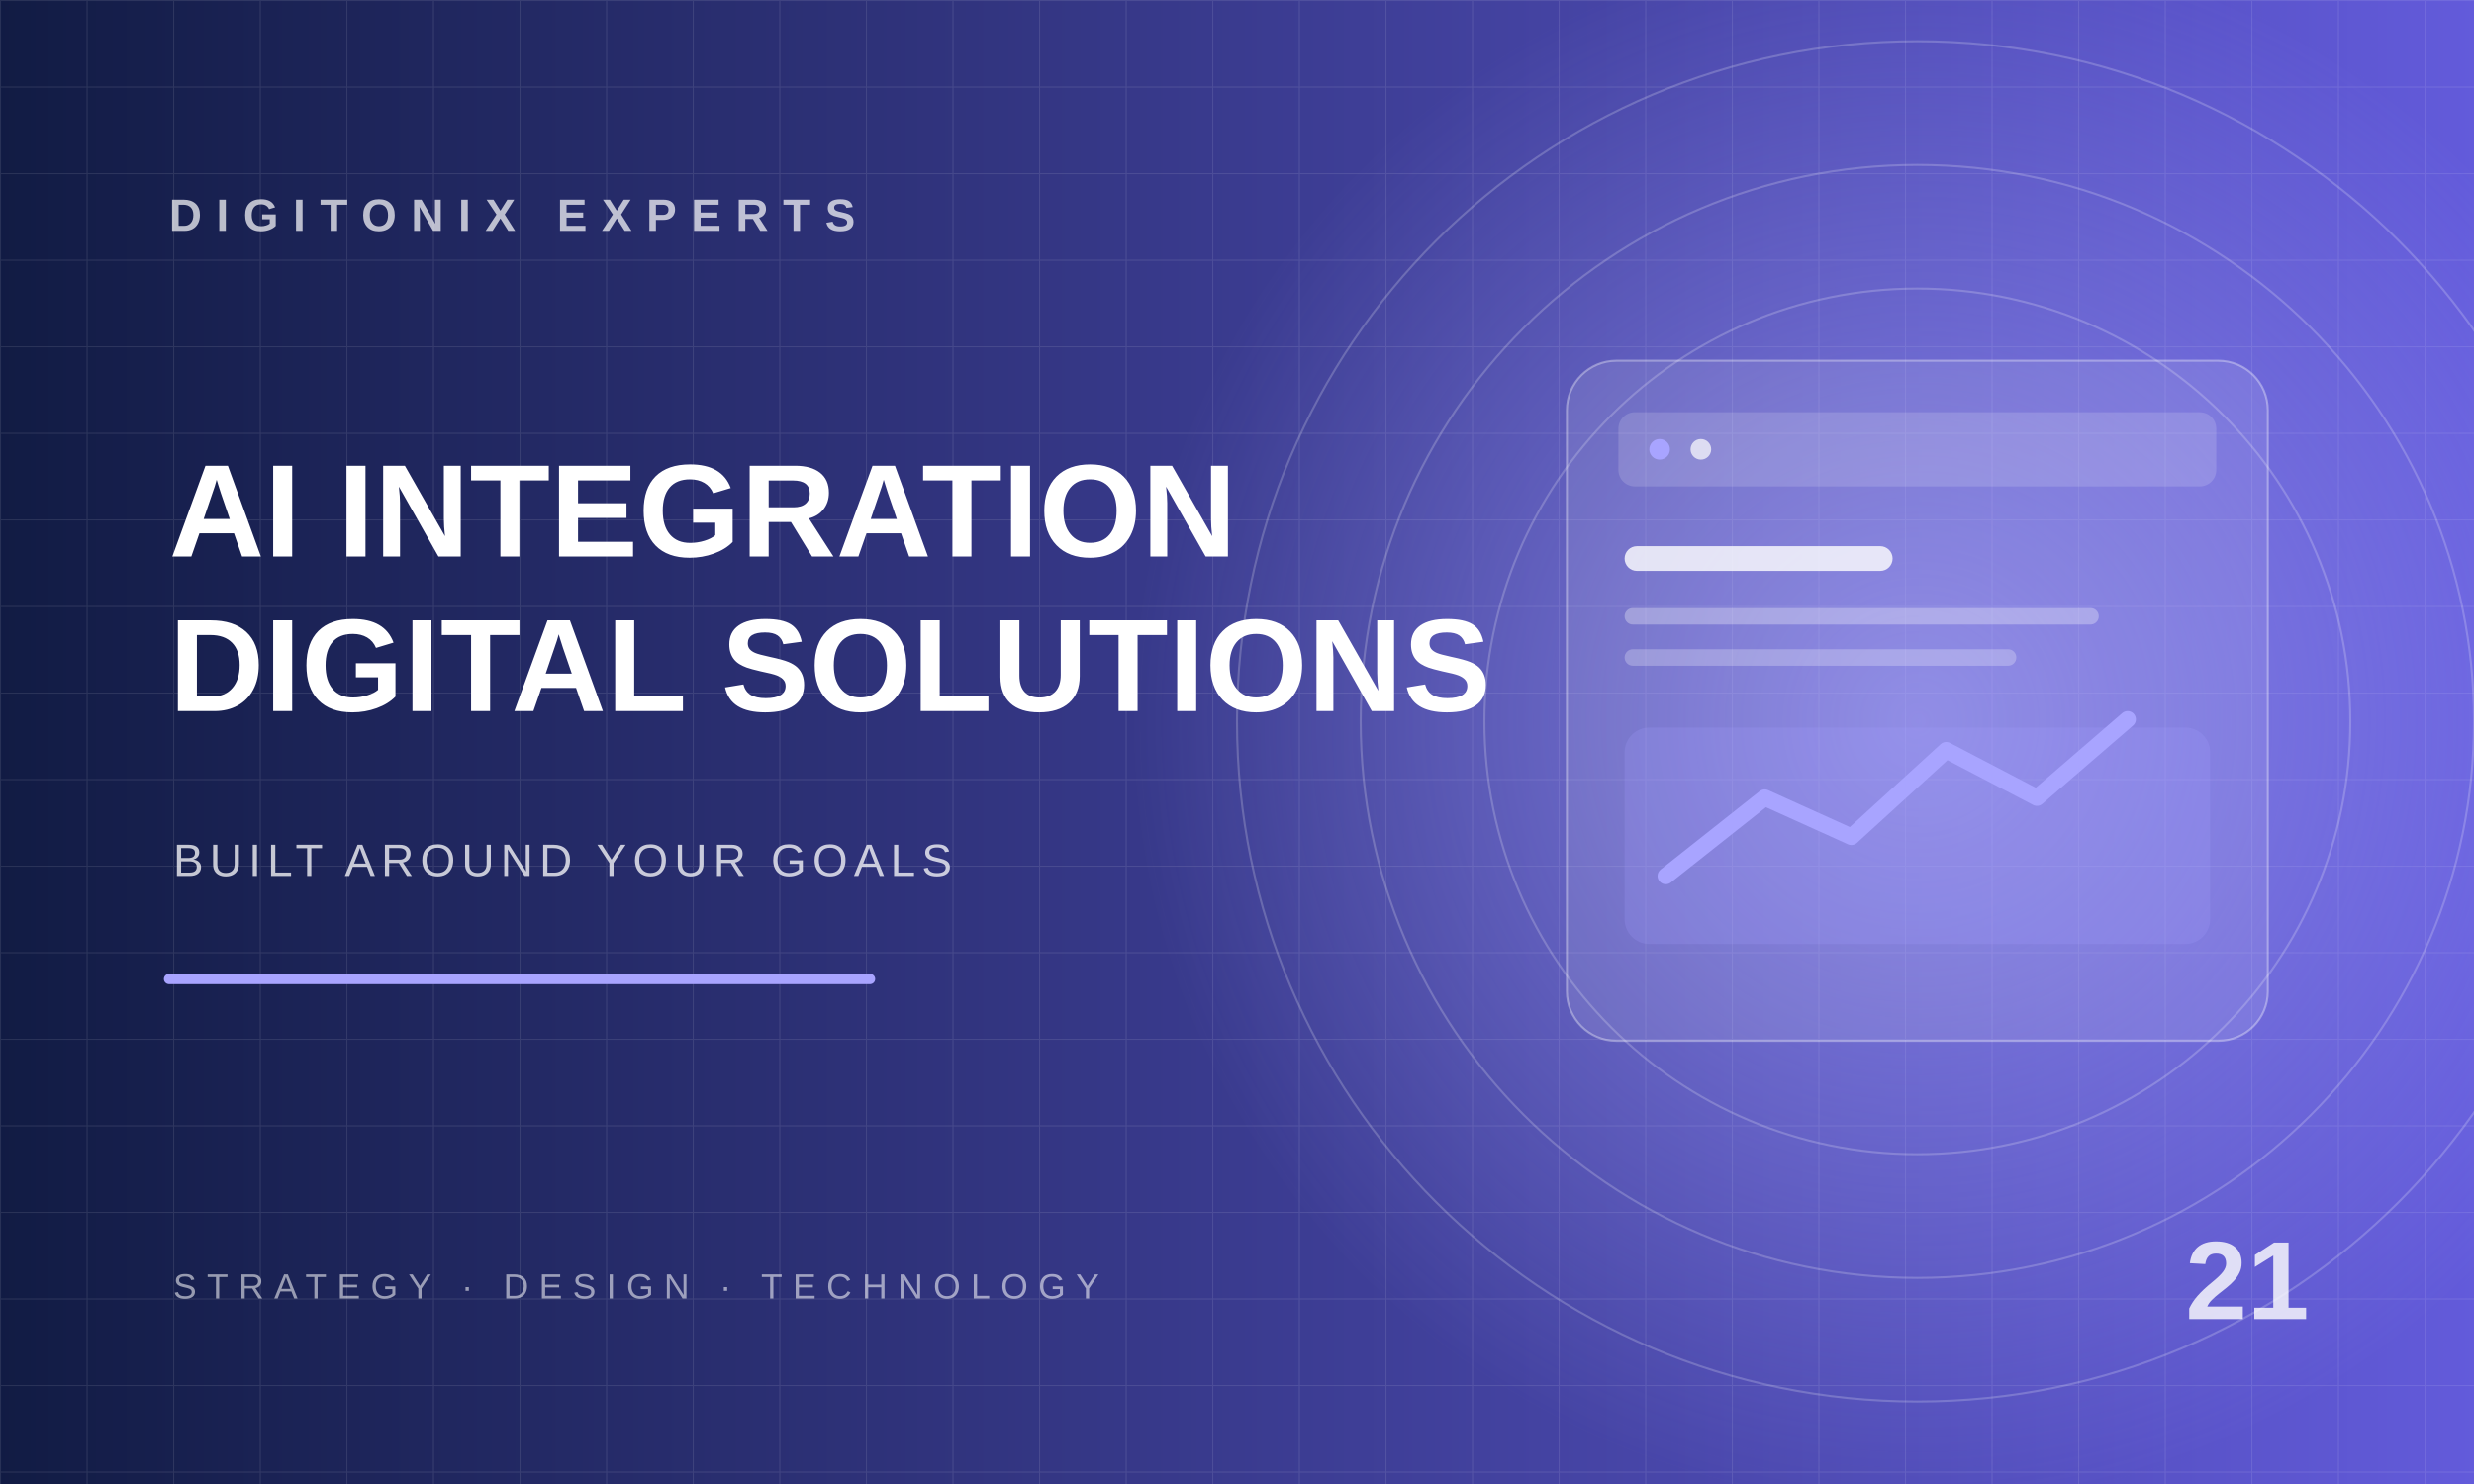
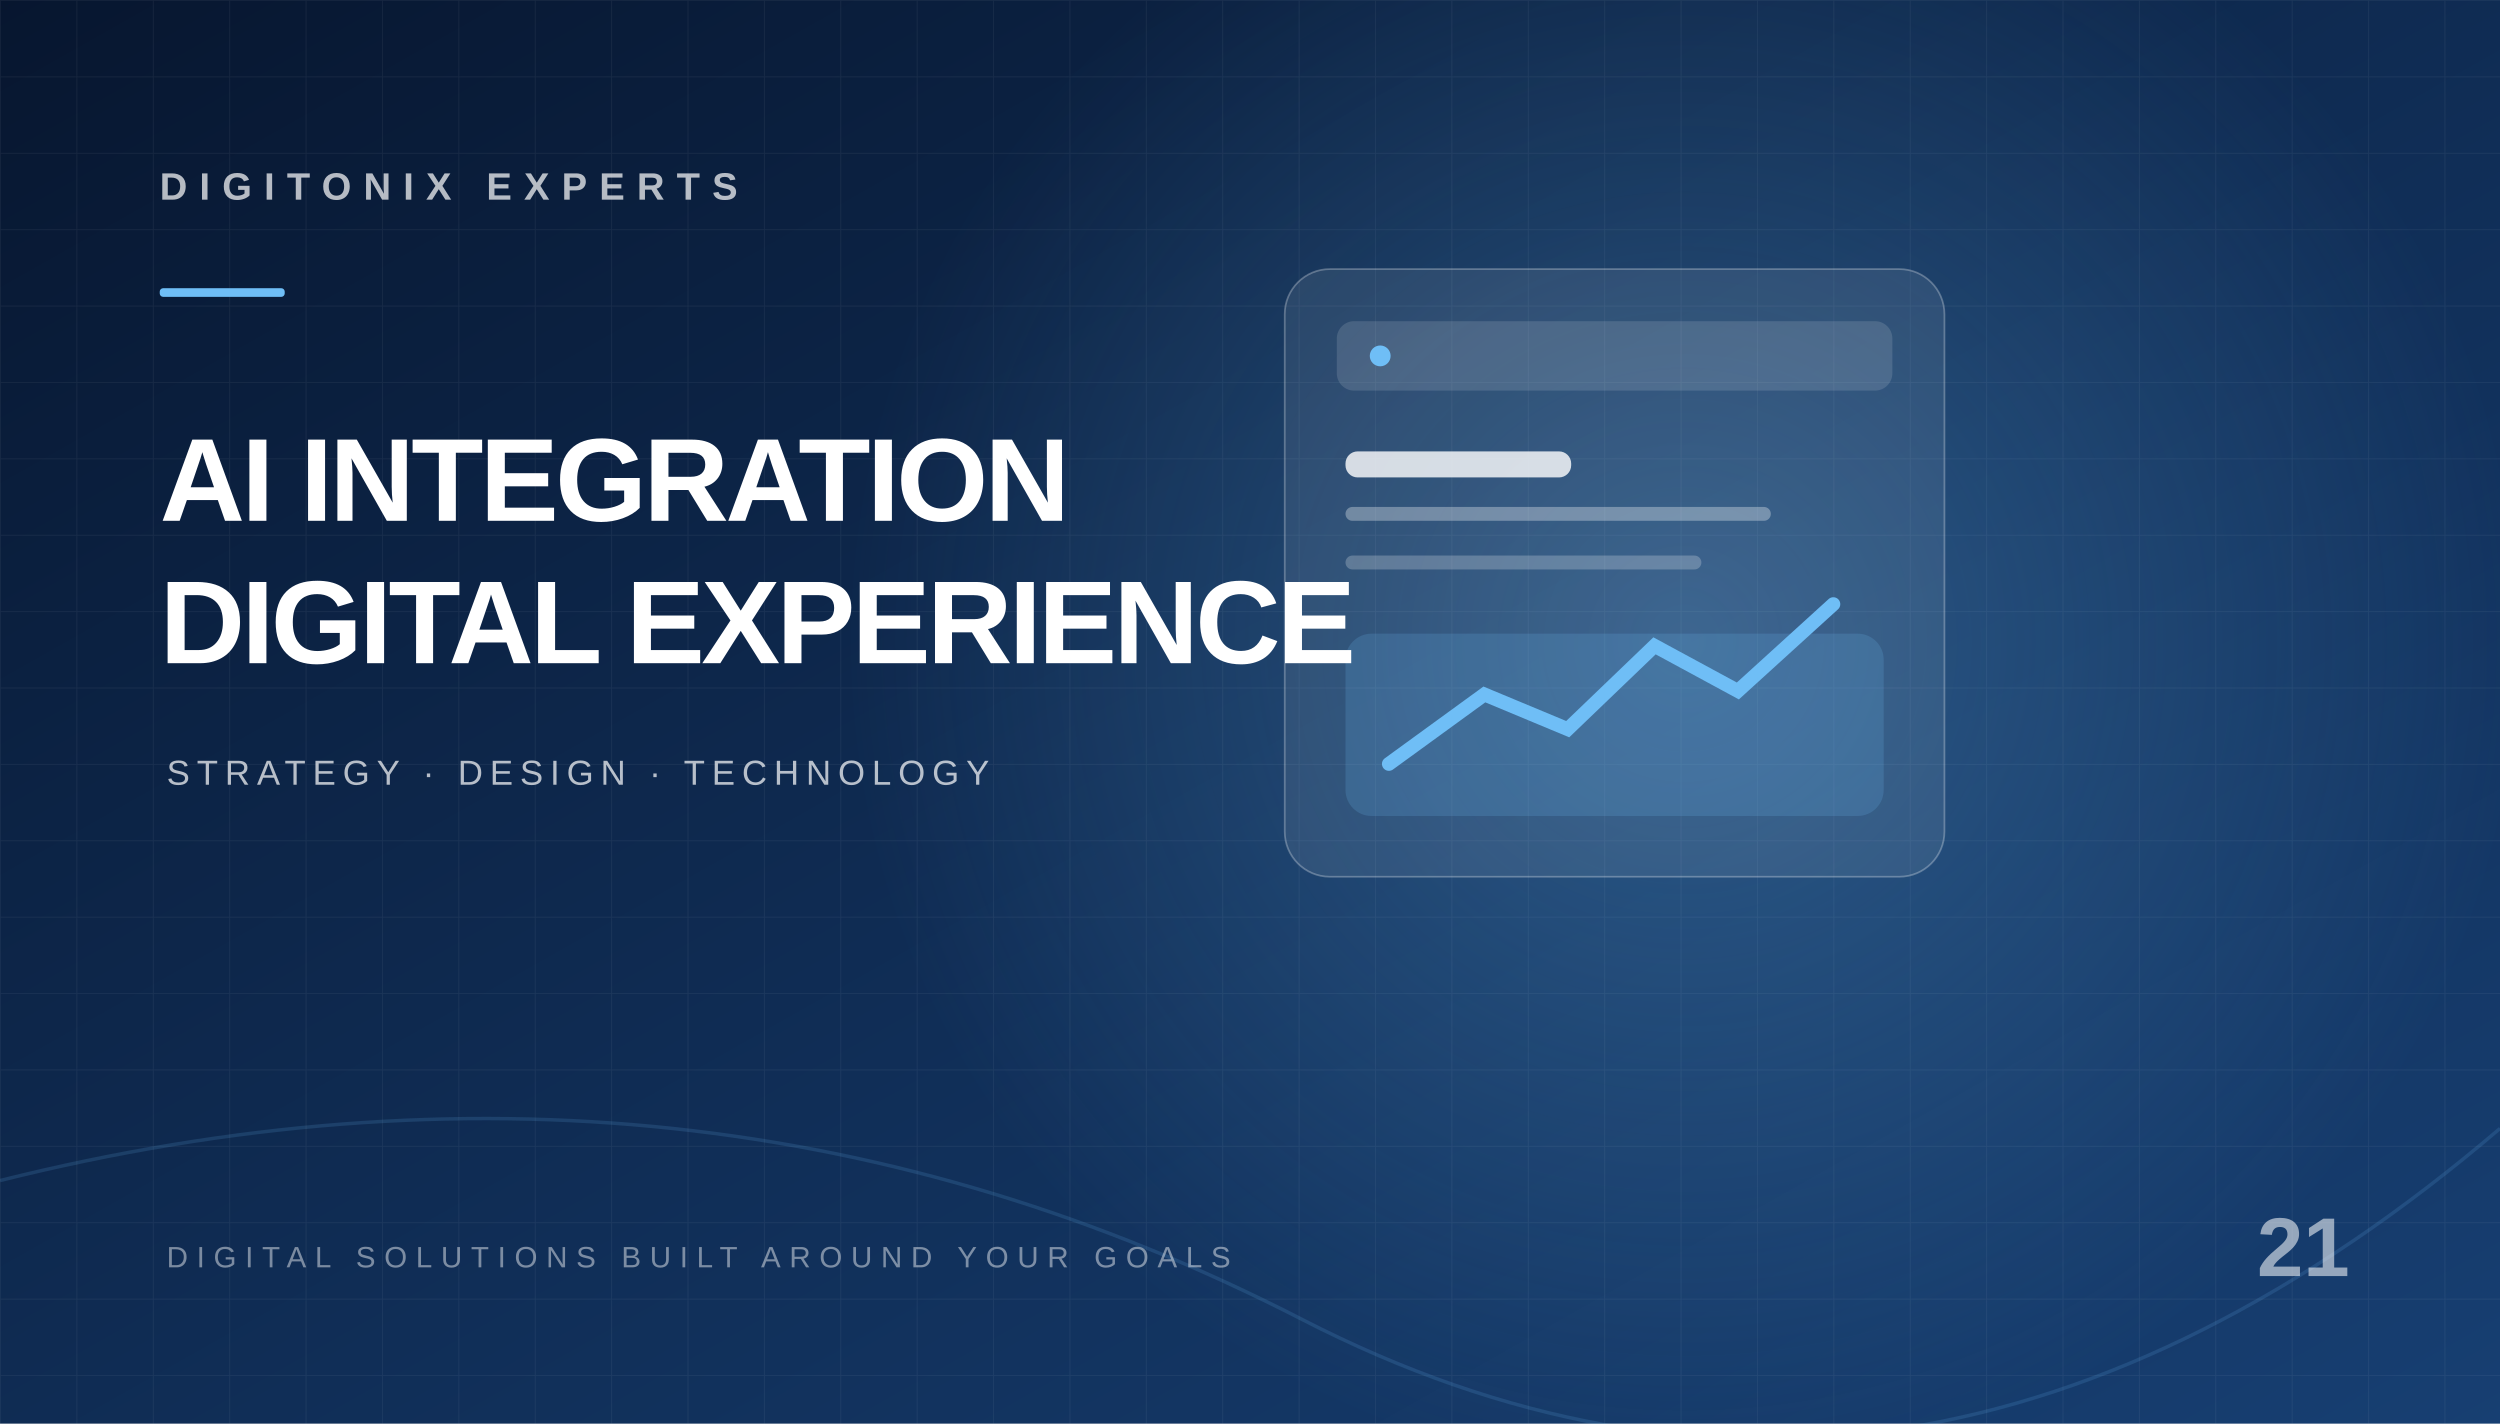
- <svg xmlns="http://www.w3.org/2000/svg" width="1200" height="720" viewBox="0 0 1200 720">
+ <svg xmlns="http://www.w3.org/2000/svg" width="1440" height="820" viewBox="0 0 1440 820">
  <defs>
-     <linearGradient id="g">
-       <stop stop-color="#111b43" />
-       <stop offset="1" stop-color="#635bdb" />
+     <linearGradient id="bg" x1="0" y1="0" x2="1" y2="1">
+       <stop stop-color="#07162f" />
+       <stop offset=".55" stop-color="#102e57" />
+       <stop offset="1" stop-color="#173f72" />
    </linearGradient>
-     <radialGradient id="r">
-       <stop stop-color="#a8a4ff" stop-opacity=".6" />
-       <stop offset="1" stop-color="#a8a4ff" stop-opacity="0" />
+     <radialGradient id="glow">
+       <stop stop-color="hsl(205,88%,70%)" stop-opacity=".3" />
+       <stop offset="1" stop-color="hsl(205,88%,70%)" stop-opacity="0" />
    </radialGradient>
-     <pattern id="p" width="42" height="42" patternUnits="userSpaceOnUse">
-       <path d="M42 0H0V42" fill="none" stroke="#fff" stroke-opacity=".1" />
+     <pattern id="grid" width="44" height="44" patternUnits="userSpaceOnUse">
+       <path d="M44 0H0V44" fill="none" stroke="#fff" stroke-opacity=".055" />
    </pattern>
  </defs>
-   <rect width="1200" height="720" fill="url(#g)" />
-   <rect width="1200" height="720" fill="url(#p)" />
-   <circle cx="930" cy="350" r="380" fill="url(#r)" />
-   <g fill="none" stroke="#fff" stroke-opacity=".2">
-     <circle cx="930" cy="350" r="210" />
-     <circle cx="930" cy="350" r="270" />
-     <circle cx="930" cy="350" r="330" />
+   <rect width="1440" height="820" fill="url(#bg)" />
+   <rect width="1440" height="820" fill="url(#grid)" />
+   <circle cx="970" cy="370" r="480" fill="url(#glow)" />
+   <path d="M0 680Q400 580 750 760T1440 650" fill="none" stroke="hsl(205,88%,70%)" stroke-opacity=".15" stroke-width="2" />
+   <rect x="740" y="155" width="380" height="350" rx="26" fill="#fff" fill-opacity=".08" stroke="#fff" stroke-opacity=".28" />
+   <rect x="770" y="185" width="320" height="40" rx="10" fill="#fff" fill-opacity=".13" />
+   <circle cx="795" cy="205" r="6" fill="hsl(205,88%,70%)" />
+   <rect x="775" y="260" width="130" height="15" rx="7" fill="#fff" fill-opacity=".8" />
+   <rect x="775" y="292" width="245" height="8" rx="4" fill="#fff" fill-opacity=".32" />
+   <rect x="775" y="320" width="205" height="8" rx="4" fill="#fff" fill-opacity=".23" />
+   <rect x="775" y="365" width="310" height="105" rx="15" fill="hsl(205,88%,70%)" fill-opacity=".18" />
+   <path d="M800 440l55-40 48 20 50-48 48 26 55-50" fill="none" stroke="hsl(205,88%,70%)" stroke-width="8" stroke-linecap="round" />
+   <g font-family="Arial,sans-serif" fill="#fff">
+     <text x="92" y="115" font-size="22" font-weight="700" letter-spacing="7" opacity=".7">DIGITONIX EXPERTS</text>
+     <rect x="92" y="166" width="72" height="5" rx="2" fill="hsl(205,88%,70%)" />
+     <text x="92" y="300" font-size="68" font-weight="800" letter-spacing="-2">AI INTEGRATION</text>
+     <text x="92" y="382" font-size="68" font-weight="800" letter-spacing="-2">DIGITAL EXPERIENCE</text>
+     <text x="96" y="452" font-size="20" letter-spacing="4" opacity=".7">STRATEGY  ·  DESIGN  ·  TECHNOLOGY</text>
+     <text x="96" y="730" font-size="17" letter-spacing="5" opacity=".45">DIGITAL SOLUTIONS BUILT AROUND YOUR GOALS</text>
+     <text x="1300" y="735" font-size="48" font-weight="800" opacity=".55">21</text>
  </g>
-   <g transform="translate(760 175)">
-     <rect width="340" height="330" rx="24" fill="#fff" fill-opacity=".1" stroke="#fff" stroke-opacity=".35" />
-     <rect x="25" y="25" width="290" height="36" rx="8" fill="#fff" fill-opacity=".15" />
-     <circle cx="45" cy="43" r="5" fill="#a8a4ff" />
-     <circle cx="65" cy="43" r="5" fill="#fff" fill-opacity=".7" />
-     <rect x="28" y="90" width="130" height="12" rx="6" fill="#fff" fill-opacity=".8" />
-     <rect x="28" y="120" width="230" height="8" rx="4" fill="#fff" fill-opacity=".3" />
-     <rect x="28" y="140" width="190" height="8" rx="4" fill="#fff" fill-opacity=".25" />
-     <rect x="28" y="178" width="284" height="105" rx="12" fill="#a8a4ff" fill-opacity=".2" />
-     <path d="M48 250l48-38 42 19 46-42 44 23 44-38" fill="none" stroke="#a8a4ff" stroke-width="8" stroke-linecap="round" stroke-linejoin="round" />
-   </g>
-   <g fill="#fff" font-family="Arial,sans-serif">
-     <text x="82" y="112" font-size="22" font-weight="700" letter-spacing="7" opacity=".7">DIGITONIX EXPERTS</text>
-     <text x="82" y="270" font-size="64" font-weight="800">AI INTEGRATION</text>
-     <text x="82" y="345" font-size="64" font-weight="800">DIGITAL SOLUTIONS</text>
-     <text x="84" y="425" font-size="22" letter-spacing="3" opacity=".75">BUILT AROUND YOUR GOALS</text>
-     <text x="84" y="630" font-size="17" letter-spacing="5" opacity=".55">STRATEGY · DESIGN · TECHNOLOGY</text>
-     <text x="1060" y="640" font-size="54" font-weight="800" opacity=".8">21</text>
-   </g>
-   <path d="M82 475h340" stroke="#a8a4ff" stroke-width="5" stroke-linecap="round" />
</svg>
